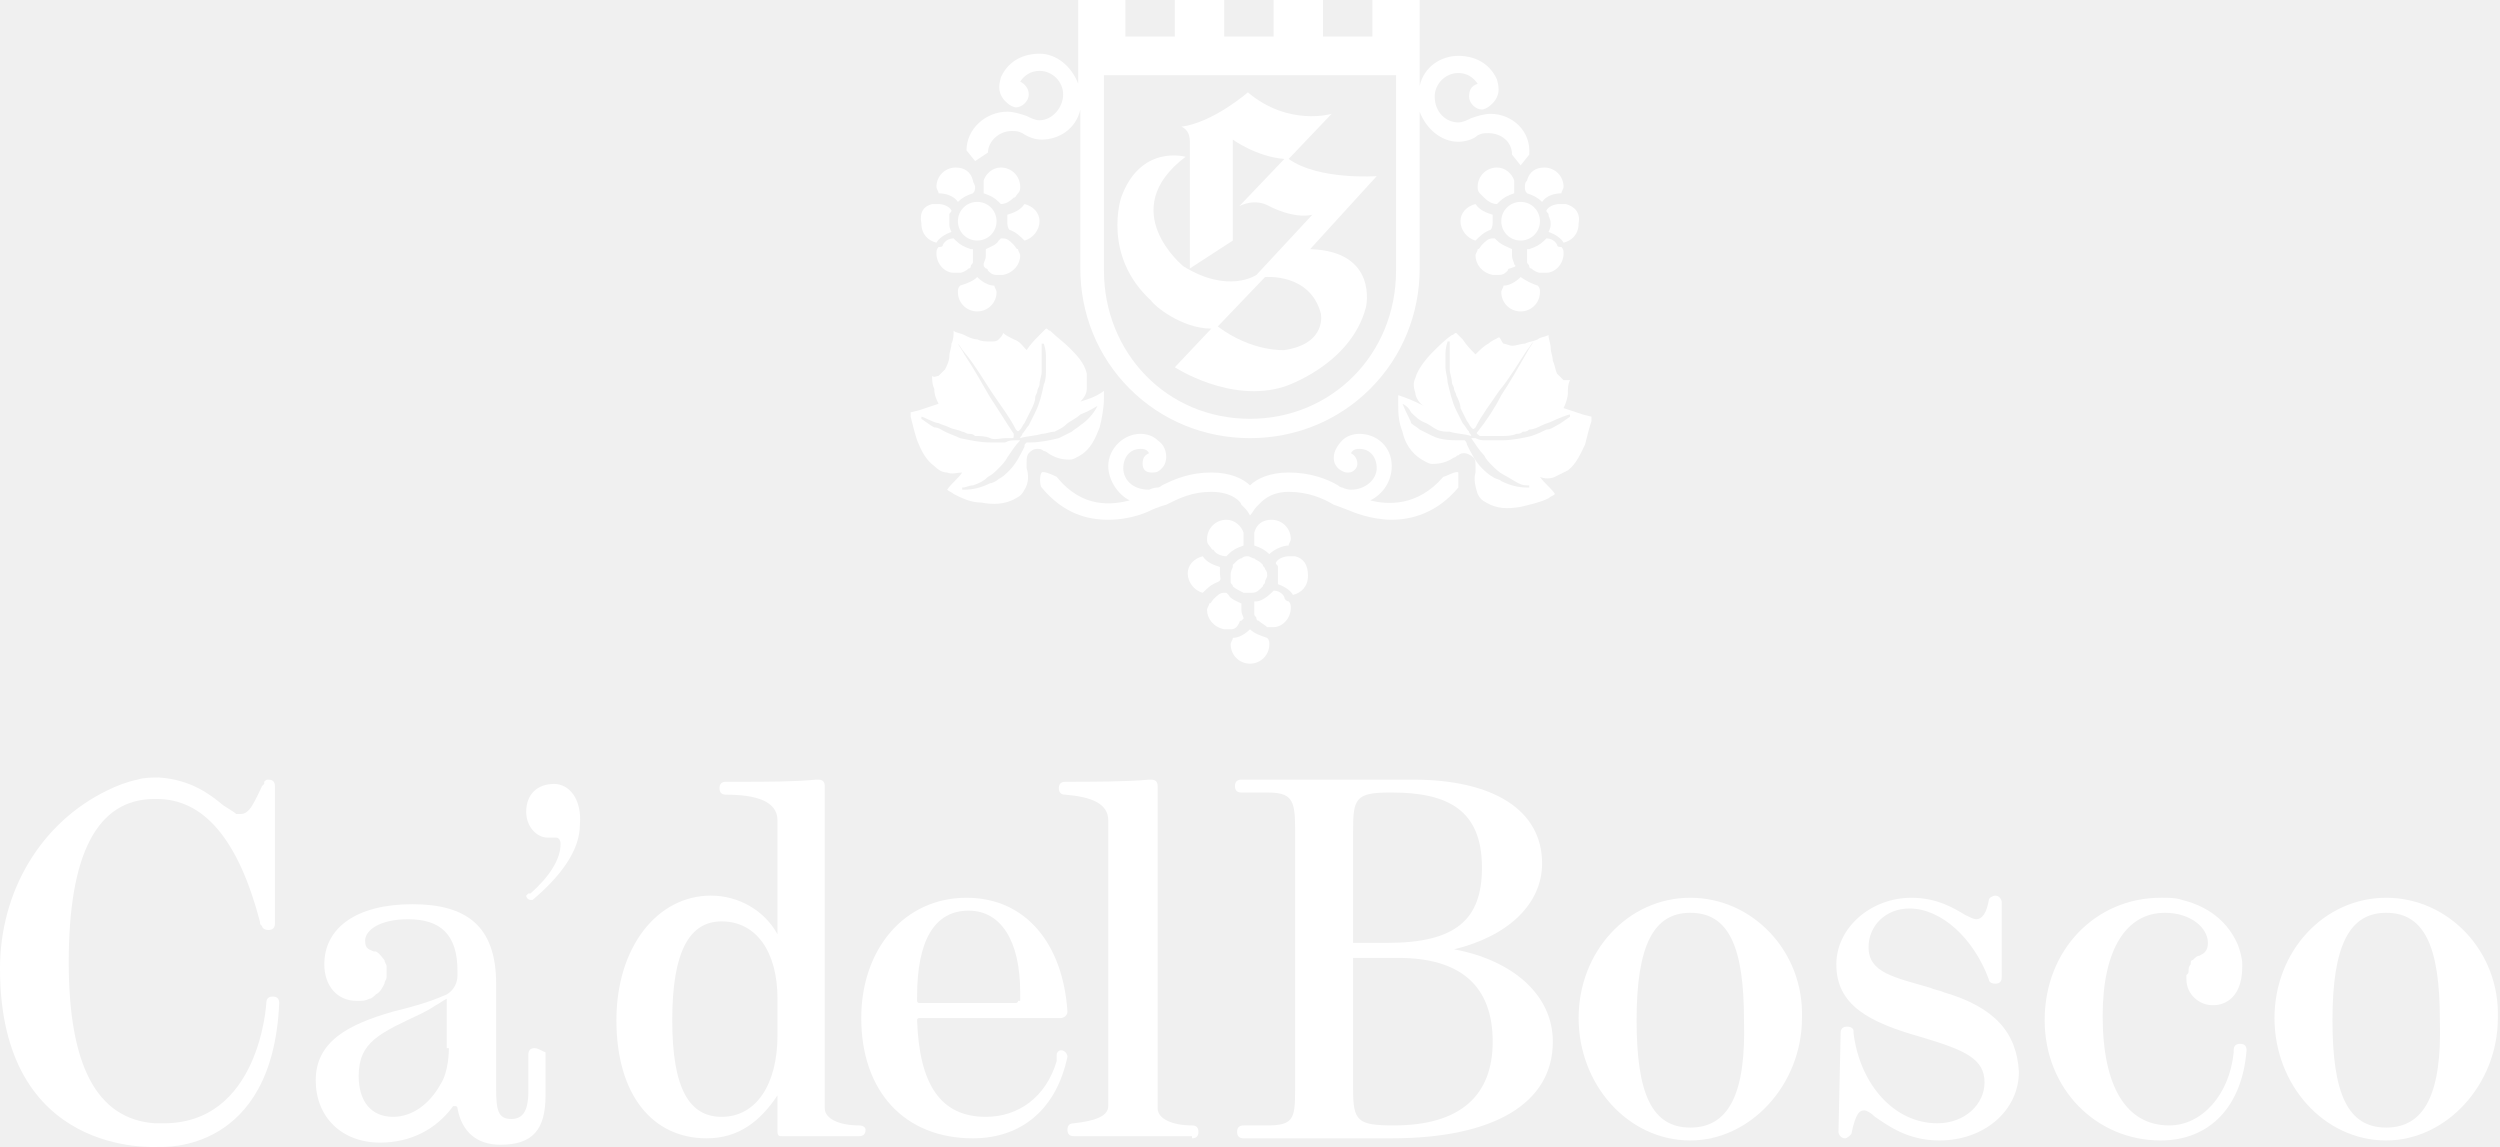
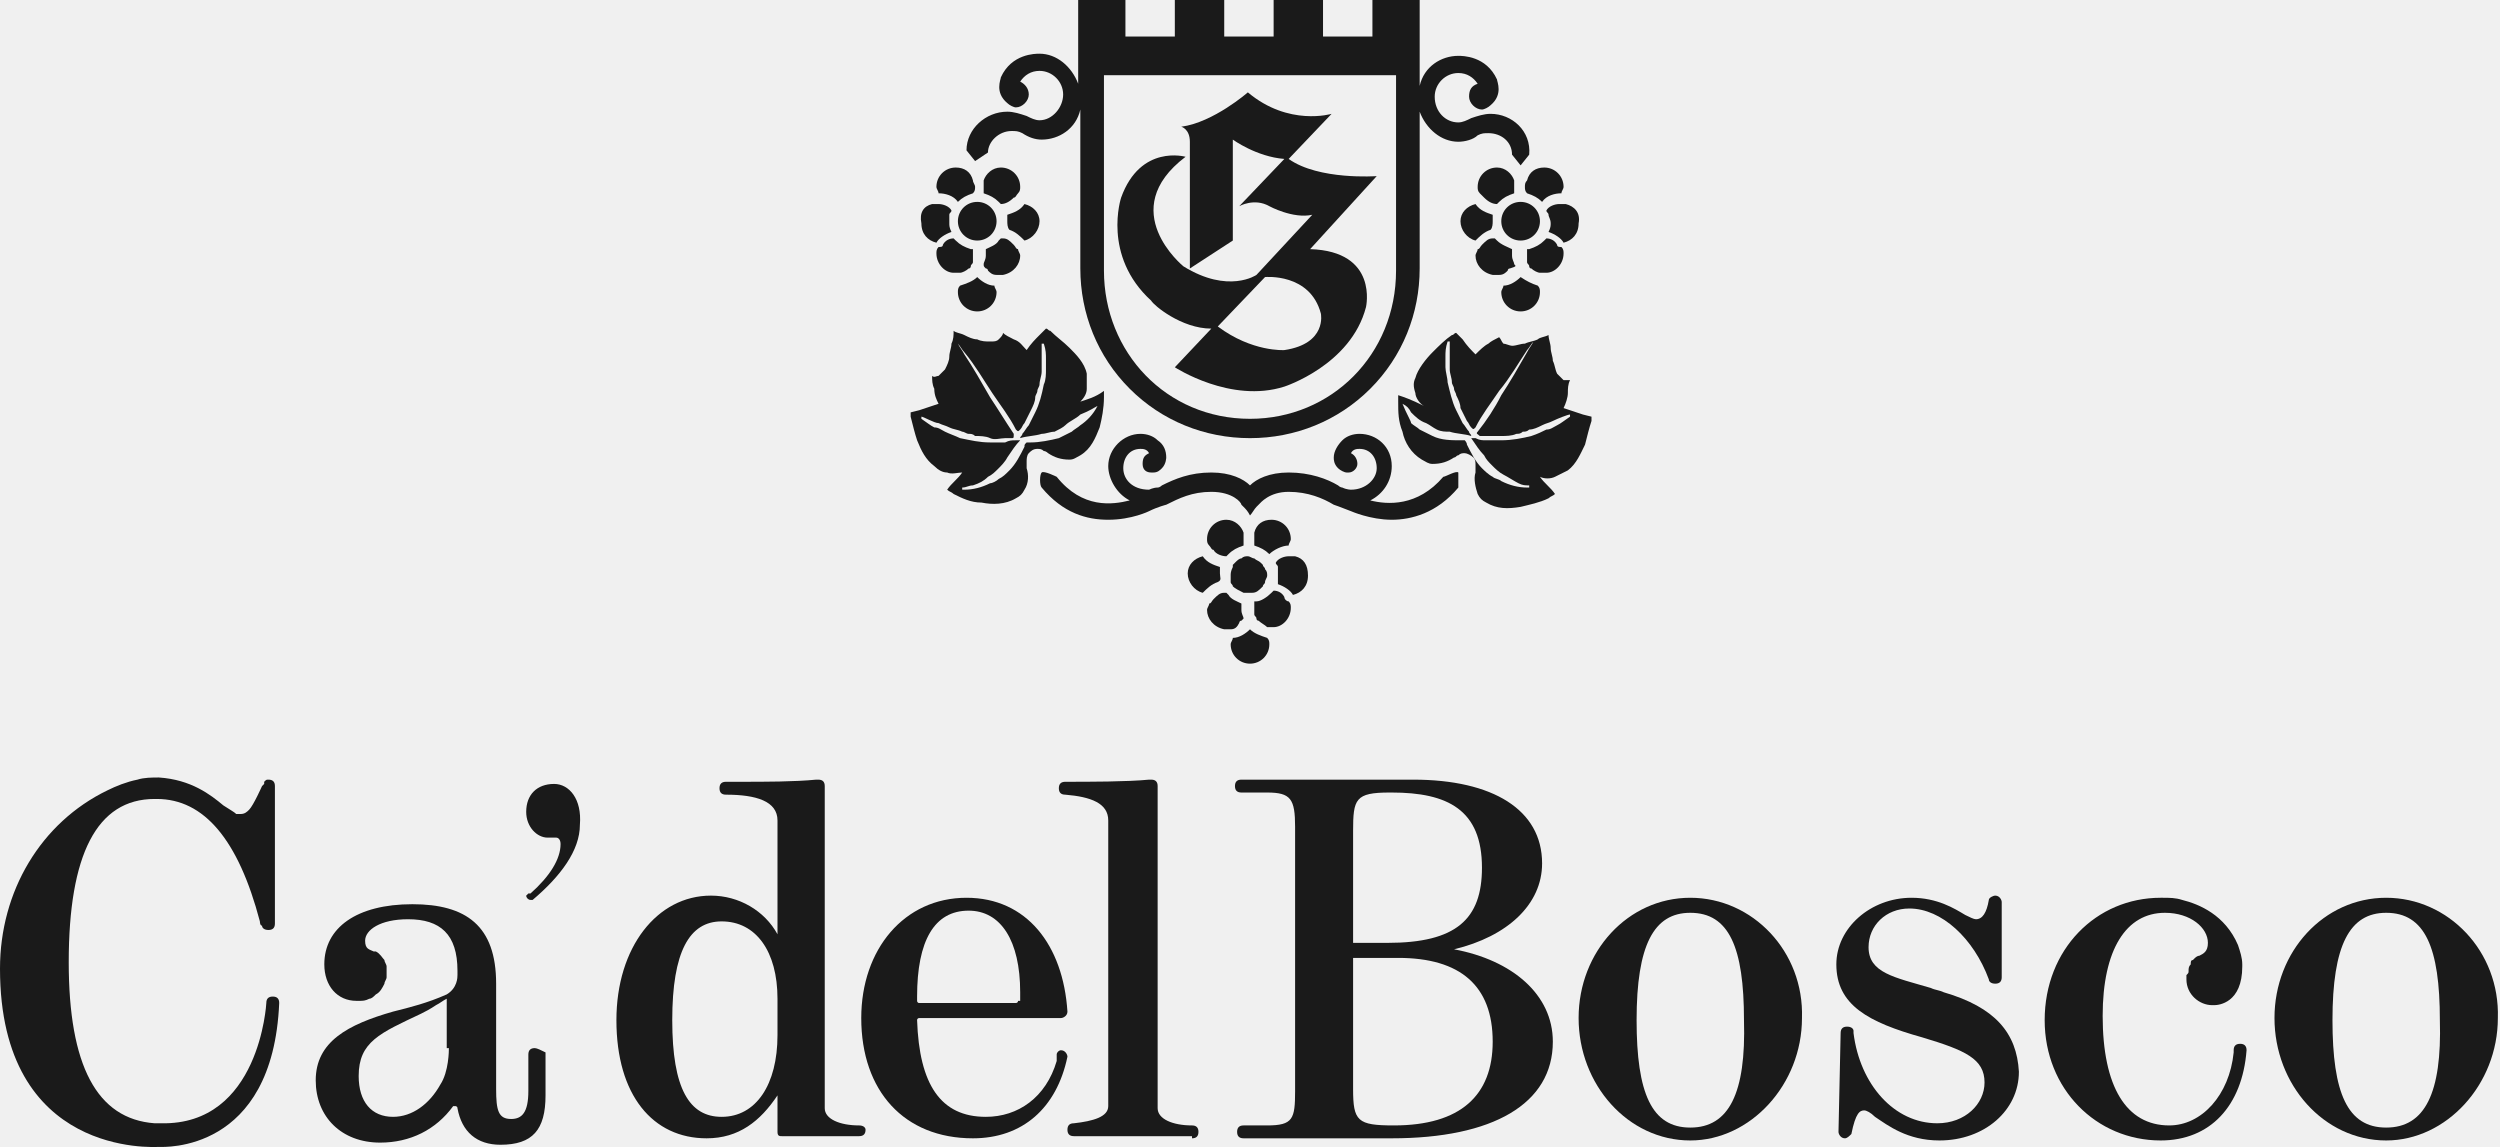
<svg xmlns="http://www.w3.org/2000/svg" version="1.1" id="Livello_1" x="0px" y="0px" viewBox="0 0 116.4 53.4" style="enable-background:new 0 0 116.4 53.4;" xml:space="preserve">
  <style type="text/css">
- 	.st0{fill:#FFFFFF;}
+ 	.st0{fill:#1a1a1a;}
</style>
  <g>
    <path class="st0" d="M69.5,10.3c0-0.1,0-0.2,0-0.3c-0.3-0.1-0.6-0.2-0.8-0.5c-0.4,0.1-0.7,0.4-0.7,0.8c0,0.4,0.3,0.8,0.7,0.9   c0.2-0.2,0.4-0.4,0.7-0.5C69.5,10.6,69.5,10.4,69.5,10.3" />
    <path class="st0" d="M70.8,12.9c-0.2,0.2-0.5,0.4-0.8,0.4c0,0.1-0.1,0.2-0.1,0.3c0,0.5,0.4,0.9,0.9,0.9c0.5,0,0.9-0.4,0.9-0.9   c0-0.1,0-0.2-0.1-0.3C71.3,13.2,71.1,13.1,70.8,12.9" />
    <path class="st0" d="M69.1,9.2c0.2,0.2,0.4,0.3,0.6,0.3c0,0,0,0,0,0c0,0,0.1-0.1,0.1-0.1c0.2-0.2,0.4-0.3,0.7-0.4l0,0c0,0,0,0,0,0   c0-0.1,0-0.2,0-0.3c0-0.1,0-0.2,0-0.3c-0.1-0.3-0.4-0.6-0.8-0.6c-0.5,0-0.9,0.4-0.9,0.9c0,0.1,0,0.2,0.1,0.3   C69,9.1,69.1,9.2,69.1,9.2" />
    <path class="st0" d="M71.9,7.8c-0.4,0-0.7,0.2-0.8,0.6C71,8.5,71,8.6,71,8.7c0,0.1,0,0.2,0.1,0.3c0,0,0,0,0,0   c0.3,0.1,0.5,0.2,0.7,0.4C72,9.1,72.4,9,72.7,9c0-0.1,0.1-0.2,0.1-0.3C72.8,8.2,72.4,7.8,71.9,7.8" />
    <path class="st0" d="M72.9,9.5c-0.1,0-0.2,0-0.3,0c-0.2,0-0.5,0.1-0.6,0.3v0c0,0.1,0.1,0.1,0.1,0.2c0,0.1,0.1,0.2,0.1,0.4   c0,0.1,0,0.2-0.1,0.4c0.3,0.1,0.6,0.3,0.7,0.5c0.4-0.1,0.7-0.4,0.7-0.9C73.6,9.9,73.3,9.6,72.9,9.5" />
    <path class="st0" d="M70.5,12.3c0-0.1-0.1-0.2-0.1-0.4c0-0.1,0-0.2,0-0.3c-0.2-0.1-0.5-0.2-0.7-0.4c0,0-0.1-0.1-0.1-0.1   c0,0,0,0-0.1,0c-0.2,0-0.3,0.1-0.5,0.3c-0.1,0.1-0.1,0.2-0.2,0.2c0,0.1-0.1,0.2-0.1,0.3c0,0.4,0.3,0.8,0.8,0.9c0.1,0,0.2,0,0.3,0   c0.2,0,0.3-0.1,0.4-0.2c0,0,0-0.1,0.1-0.1C70.6,12.4,70.6,12.4,70.5,12.3" />
    <path class="st0" d="M72.5,11.4c-0.1-0.2-0.3-0.3-0.5-0.3c0,0,0,0,0,0c0,0-0.1,0.1-0.1,0.1c-0.2,0.2-0.4,0.3-0.7,0.4   c0,0-0.1,0-0.1,0c0,0,0,0.1,0,0.1c0,0.1,0,0.2,0,0.2c0,0.1,0,0.2,0,0.2c0,0,0,0.1,0,0.1c0,0.1,0.1,0.1,0.1,0.2c0,0,0,0.1,0.1,0.1   c0.1,0.1,0.3,0.2,0.4,0.2c0.1,0,0.2,0,0.3,0c0.4,0,0.8-0.4,0.8-0.9c0-0.1,0-0.2-0.1-0.3C72.6,11.5,72.5,11.5,72.5,11.4" />
    <path class="st0" d="M71.7,10.3c0,0.5-0.4,0.9-0.9,0.9c-0.5,0-0.9-0.4-0.9-0.9c0-0.5,0.4-0.9,0.9-0.9C71.3,9.4,71.7,9.8,71.7,10.3" />
    <path class="st0" d="M46.9,10.3c0-0.1,0-0.2,0-0.3c0.3-0.1,0.6-0.2,0.8-0.5c0.4,0.1,0.7,0.4,0.7,0.8c0,0.4-0.3,0.8-0.7,0.9   c-0.2-0.2-0.4-0.4-0.7-0.5C46.9,10.6,46.9,10.4,46.9,10.3" />
    <path class="st0" d="M45.5,12.9c0.2,0.2,0.5,0.4,0.8,0.4c0,0.1,0.1,0.2,0.1,0.3c0,0.5-0.4,0.9-0.9,0.9c-0.5,0-0.9-0.4-0.9-0.9   c0-0.1,0-0.2,0.1-0.3C45,13.2,45.3,13.1,45.5,12.9" />
    <path class="st0" d="M47.2,9.2c-0.2,0.2-0.4,0.3-0.6,0.3c0,0,0,0,0,0c0,0-0.1-0.1-0.1-0.1c-0.2-0.2-0.4-0.3-0.7-0.4l0,0   c0,0,0,0,0,0c0-0.1,0-0.2,0-0.3c0-0.1,0-0.2,0-0.3c0.1-0.3,0.4-0.6,0.8-0.6c0.5,0,0.9,0.4,0.9,0.9c0,0.1,0,0.2-0.1,0.3   C47.3,9.1,47.3,9.2,47.2,9.2" />
    <path class="st0" d="M44.5,7.8c0.4,0,0.7,0.2,0.8,0.6c0,0.1,0.1,0.2,0.1,0.3c0,0.1,0,0.2-0.1,0.3c0,0,0,0,0,0   c-0.3,0.1-0.5,0.2-0.7,0.4C44.4,9.1,44,9,43.7,9c0-0.1-0.1-0.2-0.1-0.3C43.6,8.2,44,7.8,44.5,7.8" />
    <path class="st0" d="M43.4,9.5c0.1,0,0.2,0,0.3,0c0.2,0,0.5,0.1,0.6,0.3v0c0,0.1-0.1,0.1-0.1,0.2c0,0.1,0,0.2,0,0.4   c0,0.1,0,0.2,0.1,0.4c-0.3,0.1-0.6,0.3-0.7,0.5c-0.4-0.1-0.7-0.4-0.7-0.9C42.8,9.9,43,9.6,43.4,9.5" />
    <path class="st0" d="M45.8,12.3c0-0.1,0.1-0.2,0.1-0.4c0-0.1,0-0.2,0-0.3c0.2-0.1,0.5-0.2,0.6-0.4c0,0,0.1-0.1,0.1-0.1   c0,0,0,0,0.1,0c0.2,0,0.3,0.1,0.5,0.3c0.1,0.1,0.1,0.2,0.2,0.2c0,0.1,0.1,0.2,0.1,0.3c0,0.4-0.3,0.8-0.8,0.9c-0.1,0-0.2,0-0.3,0   c-0.2,0-0.3-0.1-0.4-0.2c0,0,0-0.1-0.1-0.1C45.8,12.4,45.8,12.4,45.8,12.3" />
    <path class="st0" d="M43.9,11.4c0.1-0.2,0.3-0.3,0.5-0.3c0,0,0,0,0,0c0,0,0.1,0.1,0.1,0.1c0.2,0.2,0.4,0.3,0.7,0.4c0,0,0.1,0,0.1,0   c0,0,0,0.1,0,0.1c0,0.1,0,0.2,0,0.2c0,0.1,0,0.2,0,0.2c0,0,0,0.1,0,0.1c0,0.1-0.1,0.1-0.1,0.2c0,0,0,0.1-0.1,0.1   c-0.1,0.1-0.3,0.2-0.4,0.2c-0.1,0-0.2,0-0.3,0c-0.4,0-0.8-0.4-0.8-0.9c0-0.1,0-0.2,0.1-0.3C43.8,11.5,43.9,11.5,43.9,11.4" />
    <path class="st0" d="M46.4,10.3c0,0.5-0.4,0.9-0.9,0.9c-0.5,0-0.9-0.4-0.9-0.9c0-0.5,0.4-0.9,0.9-0.9C46,9.4,46.4,9.8,46.4,10.3" />
    <path class="st0" d="M56.8,26.7c0-0.1,0-0.2,0-0.3c-0.3-0.1-0.6-0.2-0.8-0.5c-0.4,0.1-0.7,0.4-0.7,0.8c0,0.4,0.3,0.8,0.7,0.9   c0.2-0.2,0.4-0.4,0.7-0.5C56.9,27,56.8,26.9,56.8,26.7" />
    <path class="st0" d="M58.2,29.3c-0.2,0.2-0.5,0.4-0.8,0.4c0,0.1-0.1,0.2-0.1,0.3c0,0.5,0.4,0.9,0.9,0.9c0.5,0,0.9-0.4,0.9-0.9   c0-0.1,0-0.2-0.1-0.3C58.7,29.6,58.4,29.5,58.2,29.3" />
    <path class="st0" d="M56.5,25.6c0.1,0.2,0.4,0.3,0.6,0.3c0,0,0,0,0,0c0,0,0.1-0.1,0.1-0.1c0.2-0.2,0.4-0.3,0.7-0.4l0,0c0,0,0,0,0,0   c0-0.1,0-0.2,0-0.3c0-0.1,0-0.2,0-0.3c-0.1-0.3-0.4-0.6-0.8-0.6c-0.5,0-0.9,0.4-0.9,0.9c0,0.1,0,0.2,0.1,0.3   C56.4,25.5,56.4,25.6,56.5,25.6" />
    <path class="st0" d="M59.2,24.2c-0.4,0-0.7,0.2-0.8,0.6c0,0.1,0,0.2,0,0.3c0,0.1,0,0.2,0,0.3c0,0,0,0,0,0c0.3,0.1,0.5,0.2,0.7,0.4   c0.2-0.2,0.6-0.4,0.9-0.4c0-0.1,0.1-0.2,0.1-0.3C60.1,24.6,59.7,24.2,59.2,24.2" />
    <path class="st0" d="M60.3,25.9c-0.1,0-0.2,0-0.3,0c-0.2,0-0.5,0.1-0.6,0.3c0,0.1,0.1,0.1,0.1,0.2c0,0.1,0,0.2,0,0.4   c0,0.1,0,0.2,0,0.4c0.3,0.1,0.6,0.3,0.7,0.5c0.4-0.1,0.7-0.4,0.7-0.9C60.9,26.3,60.7,26,60.3,25.9" />
    <path class="st0" d="M57.9,28.8c0-0.1-0.1-0.2-0.1-0.4c0-0.1,0-0.2,0-0.3c-0.2-0.1-0.5-0.2-0.6-0.4c0,0-0.1-0.1-0.1-0.1   c0,0,0,0-0.1,0c-0.2,0-0.3,0.1-0.5,0.3c-0.1,0.1-0.1,0.2-0.2,0.2c0,0.1-0.1,0.2-0.1,0.3c0,0.4,0.3,0.8,0.8,0.9c0.1,0,0.2,0,0.3,0   c0.2,0,0.3-0.1,0.4-0.3c0,0,0-0.1,0.1-0.1C57.9,28.8,57.9,28.8,57.9,28.8" />
    <path class="st0" d="M59.8,27.8c-0.1-0.2-0.3-0.3-0.5-0.3c0,0,0,0,0,0c0,0-0.1,0.1-0.1,0.1C59,27.8,58.7,28,58.5,28   c0,0-0.1,0-0.1,0c0,0,0,0.1,0,0.1c0,0.1,0,0.2,0,0.2c0,0.1,0,0.2,0,0.2c0,0,0,0.1,0,0.1c0,0.1,0.1,0.1,0.1,0.2c0,0,0,0.1,0.1,0.1   c0.1,0.1,0.3,0.2,0.4,0.3c0.1,0,0.2,0,0.3,0c0.4,0,0.8-0.4,0.8-0.9c0-0.1,0-0.2-0.1-0.3C59.9,28,59.8,27.9,59.8,27.8" />
    <path class="st0" d="M57.4,26.4C57.4,26.4,57.4,26.4,57.4,26.4c-0.1,0.2-0.1,0.3-0.1,0.4c0,0.1,0,0.2,0,0.3c0,0,0,0,0,0   c0,0.1,0.1,0.1,0.1,0.2c0,0,0,0,0,0c0.1,0.1,0.3,0.2,0.5,0.3c0,0,0.1,0,0.1,0c0.1,0,0.1,0,0.2,0c0,0,0.1,0,0.1,0   c0.2,0,0.3-0.1,0.5-0.3c0,0,0,0,0,0c0-0.1,0.1-0.1,0.1-0.2l0,0c0-0.1,0.1-0.2,0.1-0.3c0-0.1,0-0.2-0.1-0.3c0,0,0,0,0,0   c0-0.1-0.1-0.1-0.1-0.2c0,0-0.1-0.1-0.1-0.1c-0.1-0.1-0.2-0.1-0.3-0.2c-0.1,0-0.2-0.1-0.3-0.1l0,0l0,0c-0.1,0-0.2,0-0.3,0.1   c-0.1,0-0.2,0.1-0.3,0.2c0,0-0.1,0.1-0.1,0.1C57.4,26.3,57.4,26.3,57.4,26.4" />
    <path class="st0" d="M50.3,18.7C50.3,18.7,50.3,18.7,50.3,18.7c0.2-0.2,0.3-0.4,0.3-0.6c0-0.2,0-0.4,0-0.7   c-0.1-0.5-0.5-0.9-0.8-1.2c-0.3-0.3-0.6-0.5-0.9-0.8c-0.1,0-0.1-0.1-0.2-0.1c0,0-0.3,0.3-0.3,0.3c-0.2,0.2-0.4,0.4-0.6,0.7   c-0.2-0.2-0.3-0.4-0.6-0.5c-0.2-0.1-0.4-0.2-0.5-0.3c0,0.1-0.1,0.2-0.2,0.3c-0.1,0.1-0.2,0.1-0.4,0.1c-0.2,0-0.4,0-0.6-0.1   c-0.2,0-0.4-0.1-0.6-0.2c-0.2-0.1-0.4-0.1-0.5-0.2l0,0c0,0.2,0,0.4-0.1,0.6c0,0.2-0.1,0.4-0.1,0.6c0,0.2-0.1,0.4-0.2,0.6   c-0.1,0.1-0.2,0.2-0.3,0.3c-0.1,0-0.2,0.1-0.3,0c0,0.2,0,0.4,0.1,0.6c0,0.3,0.1,0.5,0.2,0.7c-0.3,0.1-0.6,0.2-0.9,0.3   c0,0-0.4,0.1-0.4,0.1c0,0.1,0,0.1,0,0.2c0.1,0.4,0.2,0.8,0.3,1.1c0.2,0.5,0.4,0.9,0.8,1.2c0.2,0.2,0.4,0.3,0.6,0.3   c0.2,0.1,0.5,0,0.7,0c0,0,0,0,0,0c-0.2,0.3-0.5,0.5-0.7,0.8c0.1,0.1,0.2,0.1,0.3,0.2c0.4,0.2,0.8,0.4,1.3,0.4   c0.5,0.1,1.1,0.1,1.6-0.2c0.2-0.1,0.3-0.2,0.4-0.4c0.2-0.3,0.2-0.7,0.1-1c0,0,0,0,0,0c0-0.1,0-0.2,0-0.3c0-0.1,0-0.3,0.1-0.4   c0.1-0.1,0.2-0.2,0.4-0.2c0.1,0,0.2,0,0.3,0.1c0.1,0,0.2,0.1,0.2,0.1c0,0,0,0,0,0c0.3,0.2,0.6,0.3,1,0.3c0.2,0,0.3-0.1,0.5-0.2   c0.5-0.3,0.7-0.8,0.9-1.3c0.1-0.4,0.2-0.9,0.2-1.4c0-0.1,0-0.2,0-0.3C51,18.5,50.6,18.6,50.3,18.7 M51.1,18.9   c-0.2,0.4-0.5,0.7-0.8,0.9c-0.1,0.1-0.3,0.2-0.4,0.3c-0.2,0.1-0.4,0.2-0.6,0.3c-0.4,0.1-0.9,0.2-1.3,0.2c-0.1,0-0.2,0-0.2,0   c0,0,0,0,0,0c-0.1,0.1-0.1,0.1-0.1,0.2c-0.2,0.4-0.4,0.8-0.7,1.1c-0.2,0.2-0.3,0.3-0.5,0.4c-0.1,0.1-0.3,0.2-0.4,0.2   c-0.4,0.2-0.8,0.3-1.2,0.3c0,0-0.1,0-0.1,0l0-0.1c0,0,0,0,0,0c0.2,0,0.3-0.1,0.5-0.1c0.3-0.1,0.5-0.2,0.7-0.4   c0.2-0.1,0.3-0.2,0.5-0.4c0.1-0.1,0.3-0.3,0.4-0.5c0.2-0.3,0.4-0.6,0.6-0.8c-0.1,0-0.1,0-0.2,0c-0.2,0-0.3,0-0.5,0.1   c-0.2,0-0.5,0-0.7,0c-0.5,0-0.9-0.1-1.4-0.2c-0.2-0.1-0.5-0.2-0.7-0.3c-0.2-0.1-0.3-0.2-0.5-0.2c-0.2-0.1-0.3-0.2-0.6-0.4   c0,0,0-0.1,0-0.1c0.1,0,0.6,0.3,0.8,0.3c0.2,0.1,0.3,0.1,0.5,0.2c0.2,0.1,0.4,0.1,0.6,0.2c0.1,0,0.2,0.1,0.3,0.1   c0.1,0,0.2,0,0.3,0.1c0.2,0,0.5,0,0.7,0.1s0.5,0,0.7,0c0.1,0,0.2,0,0.3,0c0.1,0,0.1,0,0.1-0.2c-0.4-0.6-0.7-1.1-1.1-1.7   c-0.4-0.7-0.8-1.4-1.2-2c-0.1-0.2-0.2-0.3-0.3-0.5c0,0,0,0,0,0c0,0,0,0,0,0c0.1,0.1,0.2,0.3,0.3,0.4c0.5,0.6,0.9,1.3,1.3,1.9   c0.4,0.6,0.8,1.1,1.1,1.7c0.1,0.1,0.1,0.1,0.2,0c0.1-0.1,0.1-0.2,0.2-0.3c0.1-0.2,0.2-0.4,0.3-0.6c0.1-0.2,0.2-0.4,0.2-0.6   c0-0.1,0.1-0.2,0.1-0.3c0-0.1,0.1-0.2,0.1-0.3c0-0.2,0.1-0.4,0.1-0.6c0-0.2,0-0.4,0-0.5c0-0.2,0-0.7,0-0.8l0.1,0   c0.1,0.3,0.1,0.5,0.1,0.7c0,0.2,0,0.4,0,0.5c0,0.2,0,0.5-0.1,0.7c-0.1,0.5-0.2,0.9-0.4,1.3c-0.1,0.2-0.2,0.4-0.3,0.6   c-0.1,0.1-0.2,0.3-0.3,0.4c0,0.1-0.1,0.1-0.1,0.2c0.3-0.1,0.7-0.1,1-0.2c0.2,0,0.4-0.1,0.6-0.1c0.2-0.1,0.4-0.2,0.5-0.3   c0.2-0.2,0.5-0.3,0.7-0.5C50.8,19.1,50.9,19,51.1,18.9c0-0.1,0-0.1,0-0.1L51.1,18.9C51.1,18.8,51.1,18.9,51.1,18.9" />
    <path class="st0" d="M65.1,18.4c0,0.1,0,0.2,0,0.3c0,0.5,0,0.9,0.2,1.4c0.1,0.5,0.4,1,0.9,1.3c0.2,0.1,0.3,0.2,0.5,0.2   c0.4,0,0.7-0.1,1-0.3v0c0.1,0,0.1-0.1,0.2-0.1c0.1-0.1,0.2-0.1,0.3-0.1c0.1,0,0.3,0.1,0.4,0.2c0.1,0.1,0.1,0.2,0.1,0.4   c0,0.1,0,0.2,0,0.3l0,0c-0.1,0.3,0,0.7,0.1,1c0.1,0.2,0.2,0.3,0.4,0.4c0.5,0.3,1,0.3,1.6,0.2c0.4-0.1,0.9-0.2,1.3-0.4   c0.1-0.1,0.2-0.1,0.3-0.2c-0.2-0.3-0.5-0.5-0.7-0.8l0,0c0.2,0.1,0.5,0.1,0.7,0c0.2-0.1,0.4-0.2,0.6-0.3c0.4-0.3,0.6-0.8,0.8-1.2   c0.1-0.4,0.2-0.8,0.3-1.1c0-0.1,0-0.1,0-0.2c0,0-0.4-0.1-0.4-0.1c-0.3-0.1-0.6-0.2-0.9-0.3c0.1-0.2,0.2-0.5,0.2-0.7   c0-0.2,0-0.4,0.1-0.6c-0.1,0-0.2,0-0.3,0c-0.1-0.1-0.2-0.2-0.3-0.3c-0.1-0.2-0.1-0.4-0.2-0.6c0-0.2-0.1-0.4-0.1-0.6   c0-0.2-0.1-0.4-0.1-0.6h0c-0.2,0.1-0.4,0.1-0.5,0.2c-0.2,0.1-0.4,0.1-0.6,0.2c-0.2,0-0.4,0.1-0.6,0.1c-0.1,0-0.3-0.1-0.4-0.1   c-0.1-0.1-0.1-0.2-0.2-0.3c-0.2,0.1-0.4,0.2-0.5,0.3c-0.2,0.1-0.4,0.3-0.6,0.5c-0.2-0.2-0.4-0.4-0.6-0.7c0,0-0.3-0.3-0.3-0.3   c-0.1,0-0.1,0.1-0.2,0.1c-0.3,0.2-0.6,0.5-0.9,0.8c-0.3,0.3-0.7,0.8-0.8,1.2c-0.1,0.2-0.1,0.4,0,0.7c0,0.2,0.2,0.5,0.4,0.6   c0,0,0,0,0,0C65.7,18.6,65.4,18.5,65.1,18.4 M65.3,18.8L65.3,18.8C65.3,18.8,65.3,18.8,65.3,18.8c0.2,0.1,0.3,0.2,0.4,0.4   c0.2,0.2,0.4,0.4,0.7,0.5c0.2,0.1,0.3,0.2,0.5,0.3c0.2,0.1,0.4,0.1,0.6,0.1c0.3,0.1,0.7,0.1,1,0.2c0-0.1-0.1-0.1-0.1-0.2   c-0.1-0.1-0.2-0.3-0.3-0.4c-0.1-0.2-0.2-0.4-0.3-0.6c-0.2-0.4-0.3-0.9-0.4-1.3c0-0.2-0.1-0.5-0.1-0.7c0-0.2,0-0.4,0-0.5   c0-0.2,0-0.4,0.1-0.7l0.1,0c0,0.1,0,0.6,0,0.8c0,0.2,0,0.4,0,0.5c0,0.2,0.1,0.4,0.1,0.6c0,0.1,0.1,0.2,0.1,0.3   c0,0.1,0.1,0.2,0.1,0.3c0.1,0.2,0.2,0.4,0.2,0.6c0.1,0.2,0.2,0.4,0.3,0.6c0.1,0.1,0.1,0.2,0.2,0.3c0.1,0.1,0.1,0.1,0.2,0   c0.3-0.6,0.7-1.1,1.1-1.7c0.5-0.6,0.9-1.3,1.3-1.9c0.1-0.1,0.2-0.3,0.3-0.4c0,0,0,0,0,0c0,0,0,0,0,0c-0.1,0.2-0.2,0.3-0.3,0.5   c-0.4,0.7-0.8,1.4-1.2,2c-0.3,0.6-0.7,1.2-1.1,1.7c-0.1,0.1,0,0.1,0.1,0.2c0.1,0,0.2,0,0.3,0c0.2,0,0.5,0,0.7,0   c0.2,0,0.5,0,0.7-0.1c0.1,0,0.2,0,0.3-0.1c0.1,0,0.2,0,0.3-0.1c0.2,0,0.4-0.1,0.6-0.2c0.2-0.1,0.3-0.1,0.5-0.2   c0.2-0.1,0.7-0.3,0.8-0.3c0,0,0,0.1,0,0.1c-0.3,0.2-0.4,0.3-0.6,0.4c-0.2,0.1-0.3,0.2-0.5,0.2c-0.2,0.1-0.4,0.2-0.7,0.3   c-0.4,0.1-0.9,0.2-1.4,0.2c-0.2,0-0.5,0-0.7,0c-0.2,0-0.3,0-0.5-0.1c-0.1,0-0.1,0-0.2,0c0.2,0.3,0.4,0.6,0.6,0.8   c0.1,0.2,0.2,0.3,0.4,0.5c0.1,0.1,0.3,0.3,0.5,0.4c0.2,0.1,0.5,0.3,0.7,0.4c0.2,0.1,0.3,0.1,0.5,0.1c0,0,0,0,0,0l0,0.1   c0,0,0,0-0.1,0c-0.4,0-0.8-0.1-1.2-0.3c-0.1-0.1-0.3-0.1-0.4-0.2c-0.2-0.1-0.4-0.3-0.5-0.4c-0.3-0.3-0.5-0.7-0.7-1.1   c0-0.1-0.1-0.2-0.1-0.2c0,0,0,0,0,0c-0.1,0-0.2,0-0.2,0c-0.4,0-0.9,0-1.3-0.2c-0.2-0.1-0.4-0.2-0.6-0.3c-0.1-0.1-0.3-0.2-0.4-0.3   C65.7,19.6,65.5,19.3,65.3,18.8C65.3,18.9,65.3,18.8,65.3,18.8" />
    <path class="st0" d="M67.9,22c-0.1-0.1-0.6,0.2-0.7,0.2c-1.2,1.4-2.6,1.3-3.4,1.1l0,0c0.6-0.3,1-0.9,1-1.6c0-0.9-0.7-1.5-1.5-1.5   l0,0c-0.3,0-0.6,0.1-0.8,0.3c-0.2,0.2-0.4,0.5-0.4,0.8c0,0.1,0,0.3,0.2,0.5c0.1,0.1,0.3,0.2,0.4,0.2c0,0,0.1,0,0.1,0   c0.2,0,0.4-0.2,0.4-0.4c0-0.2-0.1-0.4-0.3-0.5c0.1-0.2,0.3-0.2,0.4-0.2h0c0.5,0,0.8,0.4,0.8,0.9c0,0.5-0.5,1-1.2,1h0   c0,0-0.2,0-0.4-0.1c0,0-0.1,0-0.2-0.1c-0.5-0.3-1.3-0.6-2.3-0.6c-0.9,0-1.5,0.3-1.8,0.6c0,0,0,0,0,0c0,0,0,0,0,0   c-0.3-0.3-0.9-0.6-1.8-0.6c-1,0-1.7,0.3-2.3,0.6c0,0-0.1,0.1-0.2,0.1c-0.2,0-0.4,0.1-0.4,0.1h0c-0.8,0-1.2-0.5-1.2-1   c0-0.5,0.3-0.9,0.8-0.9h0c0.1,0,0.3,0,0.4,0.2c-0.2,0.1-0.3,0.2-0.3,0.5c0,0.3,0.2,0.4,0.4,0.4c0,0,0,0,0.1,0   c0.2,0,0.3-0.1,0.4-0.2c0.2-0.2,0.2-0.5,0.2-0.5c0-0.3-0.1-0.6-0.4-0.8c-0.2-0.2-0.5-0.3-0.8-0.3l0,0c-0.8,0-1.5,0.7-1.5,1.5   c0,0.6,0.4,1.3,1,1.6l0,0c-0.8,0.2-2.2,0.4-3.4-1.1c0,0-0.6-0.3-0.7-0.2c-0.1,0.1-0.1,0.6,0,0.7c1,1.2,2.1,1.5,3.1,1.5   c1.1,0,1.9-0.4,1.9-0.4c0.4-0.2,0.8-0.3,0.8-0.3c0.6-0.3,1.2-0.6,2.1-0.6c1,0,1.4,0.5,1.4,0.6l0.1,0.1c0.1,0.1,0.2,0.2,0.3,0.4   c0,0,0,0,0,0c0,0,0,0,0,0c0.1-0.1,0.2-0.3,0.3-0.4l0.1-0.1c0.1-0.1,0.5-0.6,1.4-0.6c0.9,0,1.6,0.3,2.1,0.6c0,0,0.3,0.1,0.8,0.3   c0,0,0.9,0.4,1.9,0.4c0.9,0,2.1-0.3,3.1-1.5C67.9,22.6,67.9,22,67.9,22" />
    <path class="st0" d="M56.4,15.3l-1.7,1.8c0,0,2.6,1.7,5.1,0.9c0,0,3.1-1,3.8-3.7c0,0,0.6-2.6-2.6-2.7l3.1-3.4c0,0-2.7,0.2-4.1-0.8   l2-2.1c0,0-2,0.6-3.9-1c0,0-1.6,1.4-3.1,1.6c0,0,0.4,0.1,0.4,0.7v5.9l2-1.3V6.5c0,0,1.1,0.8,2.4,0.9l-2.1,2.2c0,0,0.7-0.4,1.4,0   c0,0,1.1,0.6,2,0.4l-2.6,2.8c0,0-1.3,0.9-3.4-0.4c0,0-3.2-2.6,0.1-5.1c0,0-2.1-0.6-3,1.9c0,0-0.9,2.7,1.4,4.8   C53.7,14.2,55,15.3,56.4,15.3 M58.9,12.9c0,0,2.1-0.2,2.6,1.7c0,0,0.3,1.4-1.7,1.7c0,0-1.5,0.1-3.1-1.1L58.9,12.9z" />
    <path class="st0" d="M69.4,5.3c-0.3,0-0.6,0.1-0.9,0.2c-0.2,0.1-0.4,0.2-0.6,0.2c-0.6,0-1.1-0.5-1.1-1.2c0-0.6,0.5-1.1,1.1-1.1   c0.4,0,0.7,0.2,0.9,0.5l0,0l0,0c-0.3,0.1-0.4,0.3-0.4,0.6c0,0.3,0.3,0.6,0.6,0.6c0.1,0,0.3-0.1,0.4-0.2c0.6-0.5,0.3-1.1,0.3-1.2   c-0.5-1.1-1.6-1.1-1.8-1.1c-0.8,0-1.6,0.5-1.8,1.4V0h-2.2v1.7h-2.3V0h-2.3v1.7H57V0h-2.3v1.7h-2.3V0h-2.2v3.9h0   c-0.3-0.8-1-1.4-1.8-1.4c-0.2,0-1.3,0-1.8,1.1c0,0.1-0.3,0.7,0.3,1.2c0.1,0.1,0.3,0.2,0.4,0.2c0.3,0,0.6-0.3,0.6-0.6   c0-0.3-0.2-0.5-0.4-0.6l0,0l0,0c0.2-0.3,0.5-0.5,0.9-0.5c0.6,0,1.1,0.5,1.1,1.1c0,0.6-0.5,1.2-1.1,1.2c-0.2,0-0.4-0.1-0.6-0.2   c-0.3-0.1-0.6-0.2-0.9-0.2c-1,0-1.9,0.8-1.9,1.8l0.4,0.5L46,7.1c0-0.5,0.5-1,1.1-1c0.2,0,0.3,0,0.5,0.1c0.3,0.2,0.6,0.3,0.9,0.3   c0.8,0,1.6-0.5,1.8-1.4v7.4c0,2.1,0.8,4.1,2.3,5.6c1.5,1.5,3.5,2.3,5.6,2.3c2.1,0,4.1-0.8,5.6-2.3c1.5-1.5,2.3-3.5,2.3-5.6V5.2   c0.3,0.8,1,1.4,1.8,1.4c0.3,0,0.7-0.1,0.9-0.3c0.2-0.1,0.3-0.1,0.5-0.1c0.6,0,1.1,0.4,1.1,1l0.4,0.5l0.4-0.5   C71.3,6.1,70.4,5.3,69.4,5.3 M65,12.6c0,3.9-3,6.9-6.8,6.9c-3.9,0-6.8-3.1-6.8-6.9V3.5H65V12.6z" />
    <path class="st0" d="M25.8,36.5c-0.8,0-1.3,0.5-1.3,1.3c0,0.7,0.5,1.2,1,1.2c0.1,0,0.2,0,0.3,0c0.1,0,0.1,0,0.1,0   c0.1,0,0.2,0.1,0.2,0.3c0,0.7-0.5,1.5-1.4,2.3l-0.1,0c0,0-0.1,0.1-0.1,0.1c0,0.1,0.1,0.2,0.2,0.2c0,0,0.1,0,0.1,0h0l0,0   c1.3-1.1,2.2-2.3,2.2-3.5C27.1,37.2,26.5,36.5,25.8,36.5" />
    <path class="st0" d="M45,41.8c-2.9,0-4.9,2.4-4.9,5.6c0,3.4,2,5.6,5.2,5.6c2.3,0,3.9-1.4,4.4-3.8v0l0,0v0c0,0,0,0,0,0v0v0   c0-0.1-0.1-0.3-0.3-0.3c-0.1,0-0.2,0.1-0.2,0.2c0,0.1,0,0.1,0,0.1v0l0,0c0,0.1,0,0.2,0,0.2c-0.5,1.7-1.8,2.6-3.3,2.6   c-2.1,0-3.1-1.5-3.2-4.5l0,0c0-0.1,0.1-0.1,0.1-0.1h0h6.6h0c0.1,0,0.3-0.1,0.3-0.3v0v0C49.5,44,47.8,41.8,45,41.8 M47.4,46.6   L47.4,46.6c0,0.1-0.1,0.1-0.1,0.1h-4.5c-0.1,0-0.1-0.1-0.1-0.1v0v-0.2c0-2.6,0.8-4,2.4-4c1.5,0,2.4,1.4,2.4,3.8V46.6z" />
    <path class="st0" d="M40,52.4c-0.9,0-1.6-0.3-1.6-0.8V39.1v-2.5c0-0.2-0.1-0.3-0.3-0.3c0,0,0,0-0.1,0c-1,0.1-2.4,0.1-3.5,0.1   c-0.2,0-0.5,0-0.7,0h0h0c-0.2,0-0.3,0.1-0.3,0.3c0,0.2,0.1,0.3,0.3,0.3c1.4,0,2.4,0.3,2.4,1.2l0,1.1v0.1v1.6v2.5c0,0,0,0,0,0   c0,0,0,0,0,0c-0.6-1.1-1.8-1.8-3.1-1.8c-2.5,0-4.4,2.4-4.4,5.8c0,3.5,1.7,5.5,4.2,5.5c1.5,0,2.5-0.8,3.3-2c0,0,0,0,0,0c0,0,0,0,0,0   v0v1.7c0,0.2,0.1,0.2,0.2,0.2l3.6,0c0.2,0,0.3-0.1,0.3-0.3C40.3,52.5,40.2,52.4,40,52.4 M36.2,46.6v1.6c0,2.3-1,3.8-2.6,3.8   c-1.5,0-2.3-1.3-2.3-4.5c0-3.2,0.8-4.6,2.3-4.6c1.6,0,2.6,1.4,2.6,3.6V46.6z" />
    <path class="st0" d="M78.7,41.8c-2.9,0-5.2,2.5-5.2,5.6c0,3.1,2.3,5.7,5.2,5.7c2.8,0,5.2-2.6,5.2-5.7C84,44.3,81.6,41.8,78.7,41.8    M78.7,52.5c-1.8,0-2.5-1.6-2.5-5c0-3.5,0.8-5,2.5-5c1.8,0,2.5,1.6,2.5,5C81.3,50.9,80.5,52.5,78.7,52.5" />
    <path class="st0" d="M111.1,41.8c-2.9,0-5.2,2.5-5.2,5.6c0,3.1,2.3,5.7,5.2,5.7c2.8,0,5.2-2.6,5.2-5.7   C116.4,44.3,114,41.8,111.1,41.8 M111.1,52.5c-1.8,0-2.5-1.6-2.5-5c0-3.5,0.8-5,2.5-5c1.8,0,2.5,1.6,2.5,5   C113.7,50.9,112.9,52.5,111.1,52.5" />
    <path class="st0" d="M103.1,46.8c0.2,0,1.3-0.1,1.3-1.8v-0.1c0-0.3-0.1-0.6-0.2-0.9c-0.6-1.4-1.8-1.9-2.6-2.1   c-0.3-0.1-0.6-0.1-0.9-0.1h-0.1c-3,0-5.4,2.4-5.4,5.7c0,3.2,2.4,5.6,5.4,5.6c2.3,0,3.8-1.6,4-4.2c0,0,0,0,0,0   c0-0.2-0.1-0.3-0.3-0.3c-0.2,0-0.3,0.1-0.3,0.3l0,0.1c-0.2,2-1.5,3.4-3,3.4c-2,0-3.1-1.8-3.1-5.1c0-3.1,1.1-4.8,2.9-4.8h0   c1.2,0,2,0.7,2,1.4c0,0.4-0.2,0.5-0.4,0.6c-0.1,0-0.2,0.1-0.2,0.1c0,0,0,0,0,0c0,0,0,0,0,0c0,0,0,0,0,0c0,0,0,0,0,0c0,0,0,0,0,0   c0,0,0,0,0,0c0,0-0.1,0.1-0.1,0.1c-0.1,0-0.1,0.1-0.1,0.2c-0.1,0.1-0.1,0.2-0.1,0.3c0,0.1,0,0.1-0.1,0.2c0,0.1,0,0.2,0,0.2v0   c0,0.7,0.6,1.2,1.2,1.2C103,46.8,103.1,46.8,103.1,46.8" />
    <path class="st0" d="M55.5,53c0.2,0,0.3-0.1,0.3-0.3c0-0.2-0.1-0.3-0.3-0.3c-0.9,0-1.6-0.3-1.6-0.8v-0.1V39.1v-2.5   c0-0.2-0.1-0.3-0.3-0.3c0,0,0,0-0.1,0c-1,0.1-2.8,0.1-3.9,0.1c-0.2,0-0.3,0.1-0.3,0.3c0,0.2,0.1,0.3,0.3,0.3c1.2,0.1,2,0.4,2,1.2   v0.6v12.6v0.1c0,0.5-0.7,0.7-1.6,0.8c-0.2,0-0.3,0.1-0.3,0.3c0,0.2,0.1,0.3,0.3,0.3H55.5z" />
    <path class="st0" d="M67.7,44.2c2.5-0.6,4.1-2.1,4.1-4c0-2.5-2.3-3.9-6-3.9h-4h-0.5h-3.5c-0.2,0-0.3,0.1-0.3,0.3   c0,0.2,0.1,0.3,0.3,0.3H59c1.1,0,1.3,0.3,1.3,1.6v12.3c0,1.3-0.1,1.6-1.3,1.6h-1.1c-0.2,0-0.3,0.1-0.3,0.3c0,0.2,0.1,0.3,0.3,0.3   h3.5h0.5h2.9c4.7,0,7.5-1.6,7.5-4.5C72.3,46.3,70.4,44.7,67.7,44.2 M63,38.7c0-1.5,0.1-1.8,1.7-1.8l0.1,0c2.6,0,4.2,0.8,4.2,3.5   c0,2.4-1.2,3.5-4.4,3.5H63V38.7z M64.9,52.4L64.9,52.4c-1.7,0-1.9-0.2-1.9-1.7v-6.1l2.1,0c2.9,0,4.4,1.3,4.4,3.9   C69.5,51,68,52.4,64.9,52.4" />
    <path class="st0" d="M90.5,46.2c-0.2-0.1-0.4-0.1-0.6-0.2c-1.7-0.5-2.9-0.7-2.9-1.9c0-1,0.8-1.8,1.9-1.8c1.5,0,3,1.4,3.7,3.3   c0,0.1,0.1,0.2,0.3,0.2c0.2,0,0.3-0.1,0.3-0.3l0-3.5c0-0.1-0.1-0.3-0.3-0.3c-0.1,0-0.3,0.1-0.3,0.2v0c-0.1,0.6-0.3,0.9-0.6,0.9   c-0.1,0-0.3-0.1-0.5-0.2c-0.5-0.3-1.3-0.8-2.5-0.8c-1.9,0-3.5,1.4-3.5,3.1c0,1.9,1.5,2.7,4,3.4c2,0.6,2.9,1,2.9,2.1   c0,1-0.9,1.9-2.2,1.9c-2,0-3.6-1.8-3.9-4.2c0,0,0,0,0-0.1c0-0.1-0.1-0.2-0.3-0.2c-0.2,0-0.3,0.1-0.3,0.3l-0.1,4.6v0   c0,0.1,0.1,0.3,0.3,0.3c0.1,0,0.2-0.1,0.3-0.2c0.2-1,0.4-1.1,0.6-1.1c0.1,0,0.3,0.1,0.5,0.3c0.6,0.4,1.5,1.1,3,1.1   c2.1,0,3.7-1.4,3.7-3.2C93.9,48.1,92.9,46.9,90.5,46.2" />
    <path class="st0" d="M24.9,48.8c-0.2,0-0.3,0.1-0.3,0.3v1.7c0,1-0.3,1.3-0.8,1.3c-0.6,0-0.7-0.4-0.7-1.4v-2.1v-2.8   c0-2.7-1.4-3.7-3.9-3.7c-2.6,0-4.1,1.1-4.1,2.8c0,1,0.6,1.7,1.5,1.7c0,0,0.1,0,0.1,0c0.2,0,0.3,0,0.5-0.1c0.1,0,0.2-0.1,0.3-0.2   c0.2-0.1,0.3-0.3,0.4-0.5c0-0.1,0.1-0.2,0.1-0.3c0,0,0,0,0-0.1c0,0,0,0,0,0c0-0.1,0-0.2,0-0.2c0-0.1,0-0.1,0-0.2   c0-0.1-0.1-0.2-0.1-0.3c-0.1-0.1-0.2-0.3-0.4-0.4c0,0,0,0,0,0c0,0,0,0-0.1,0v0l0,0l0,0c-0.2-0.1-0.4-0.1-0.4-0.5v0c0-0.5,0.7-1,2-1   c1.5,0,2.3,0.7,2.3,2.4v0.2c0,0.1,0,0.6-0.5,0.9c0,0,0,0,0,0c0,0,0,0,0,0v0c-0.9,0.4-1.7,0.6-2.5,0.8c-2.1,0.6-3.6,1.4-3.6,3.2   c0,1.7,1.2,2.9,3,2.9c1.4,0,2.6-0.6,3.4-1.7c0,0,0,0,0.1,0c0,0,0.1,0,0.1,0.1c0.2,1.1,0.9,1.7,2,1.7c1.5,0,2.1-0.7,2.1-2.3V49   C25.2,48.9,25,48.8,24.9,48.8 M20.9,48.8c0,0.1,0,1.1-0.4,1.7c0,0,0,0,0,0c0,0,0,0,0,0l0,0C20,51.4,19.2,52,18.3,52   c-1,0-1.6-0.7-1.6-1.9c0-1.6,1-2,2.9-2.9c0.2-0.1,0.4-0.2,0.7-0.4c0,0,0,0,0,0c0.2-0.1,0.3-0.2,0.5-0.3c0,0,0,0,0,0c0,0,0,0,0,0   v0.3v1.7V48.8z" />
    <path class="st0" d="M0,45.1c0,8.8,7.2,8.3,7.4,8.3c0.2,0,5.3,0.3,5.6-6.7c0-0.2-0.1-0.3-0.3-0.3c-0.2,0-0.3,0.1-0.3,0.3   c0,0-0.3,5.7-4.9,5.6c-0.1,0-0.2,0-0.3,0c-2.7-0.2-4-2.7-4-7.5c0-5,1.3-7.6,4-7.6c0,0,0.1,0,0.1,0c2.2,0,3.8,1.9,4.8,5.7   c0,0,0,0.2,0.1,0.2h0c0,0.1,0.1,0.2,0.3,0.2c0.2,0,0.3-0.1,0.3-0.3l0-6.4h0c0-0.2-0.1-0.3-0.3-0.3c-0.1,0-0.1,0-0.2,0.1   c0,0,0,0,0,0c0,0,0,0,0,0c0,0,0,0,0,0l0,0c0,0,0,0,0,0l0,0c0,0,0,0,0,0l0,0v0c0,0,0,0,0,0l0,0.1l-0.1,0.1c0,0-0.4,0.9-0.6,1.1   c-0.1,0.1-0.2,0.2-0.4,0.2c0,0,0,0,0,0l0,0c0,0-0.1,0-0.2,0c-0.1-0.1-0.3-0.2-0.6-0.4c-0.6-0.5-1.5-1.2-3-1.3l0,0c0,0,0,0,0,0   c0,0,0,0,0,0c-0.3,0-0.7,0-1,0.1c-0.5,0.1-1,0.3-1.4,0.5C1.9,38.3,0,41.5,0,45.1L0,45.1z" />
  </g>
</svg>
